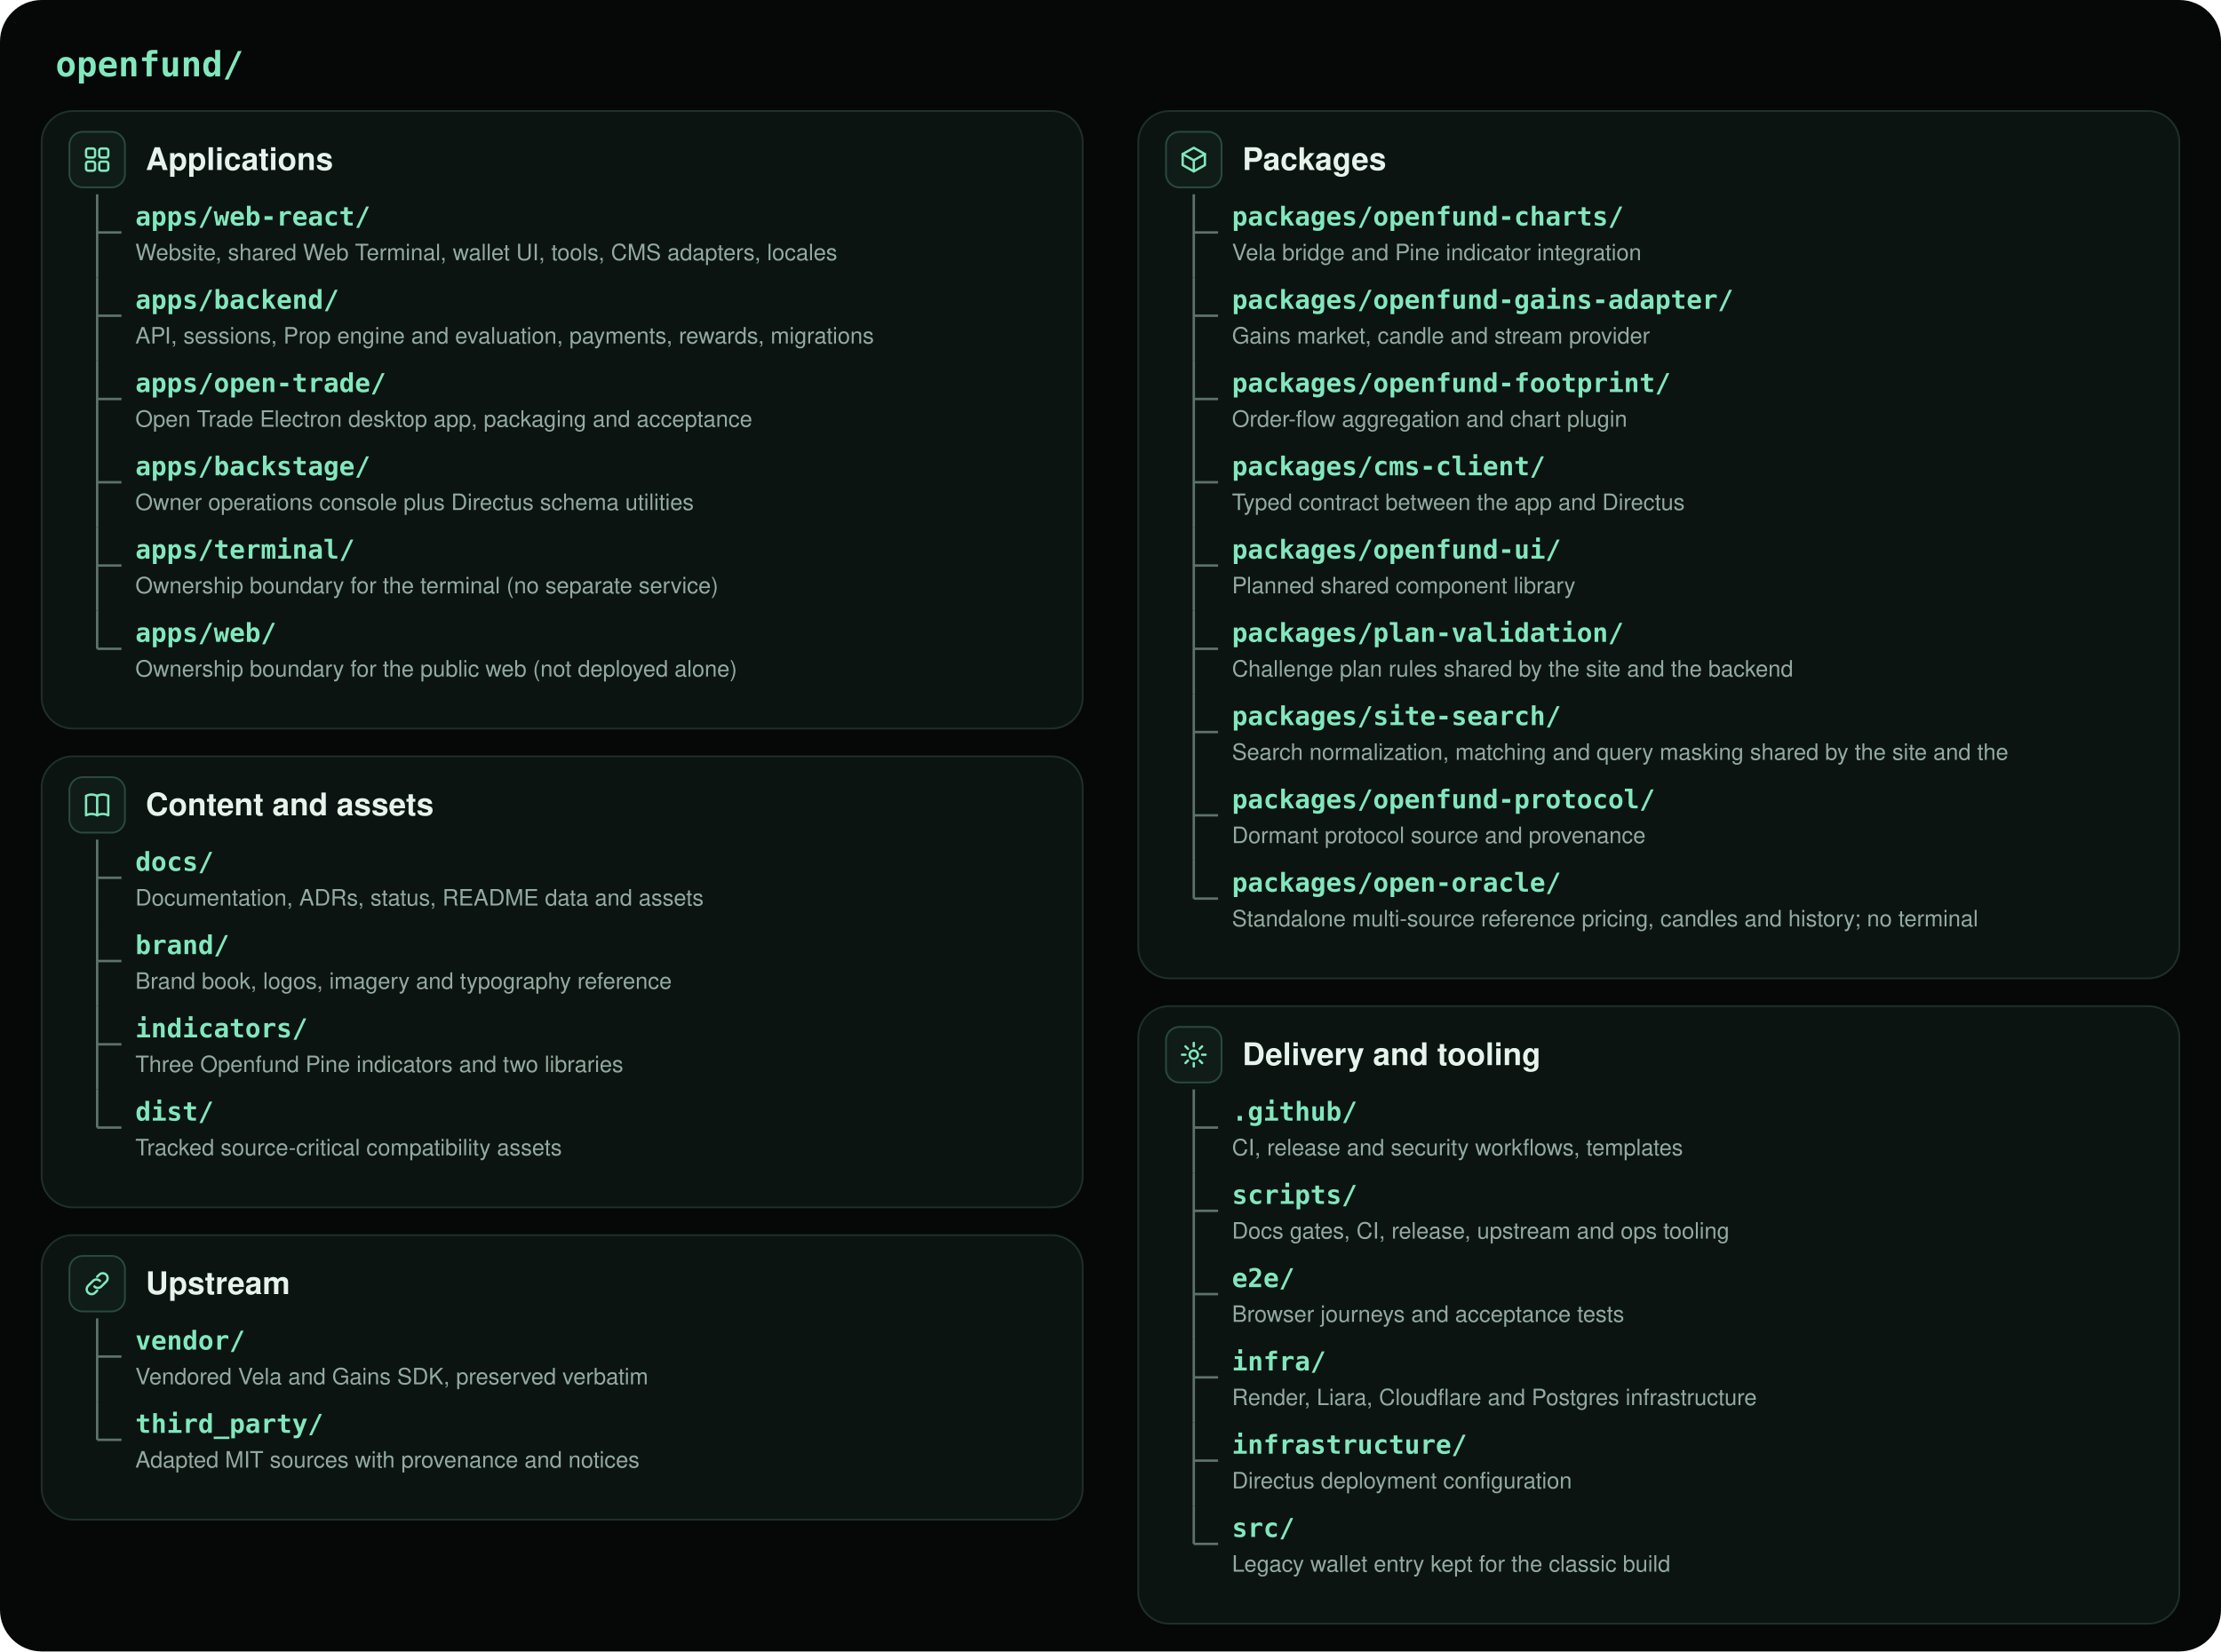
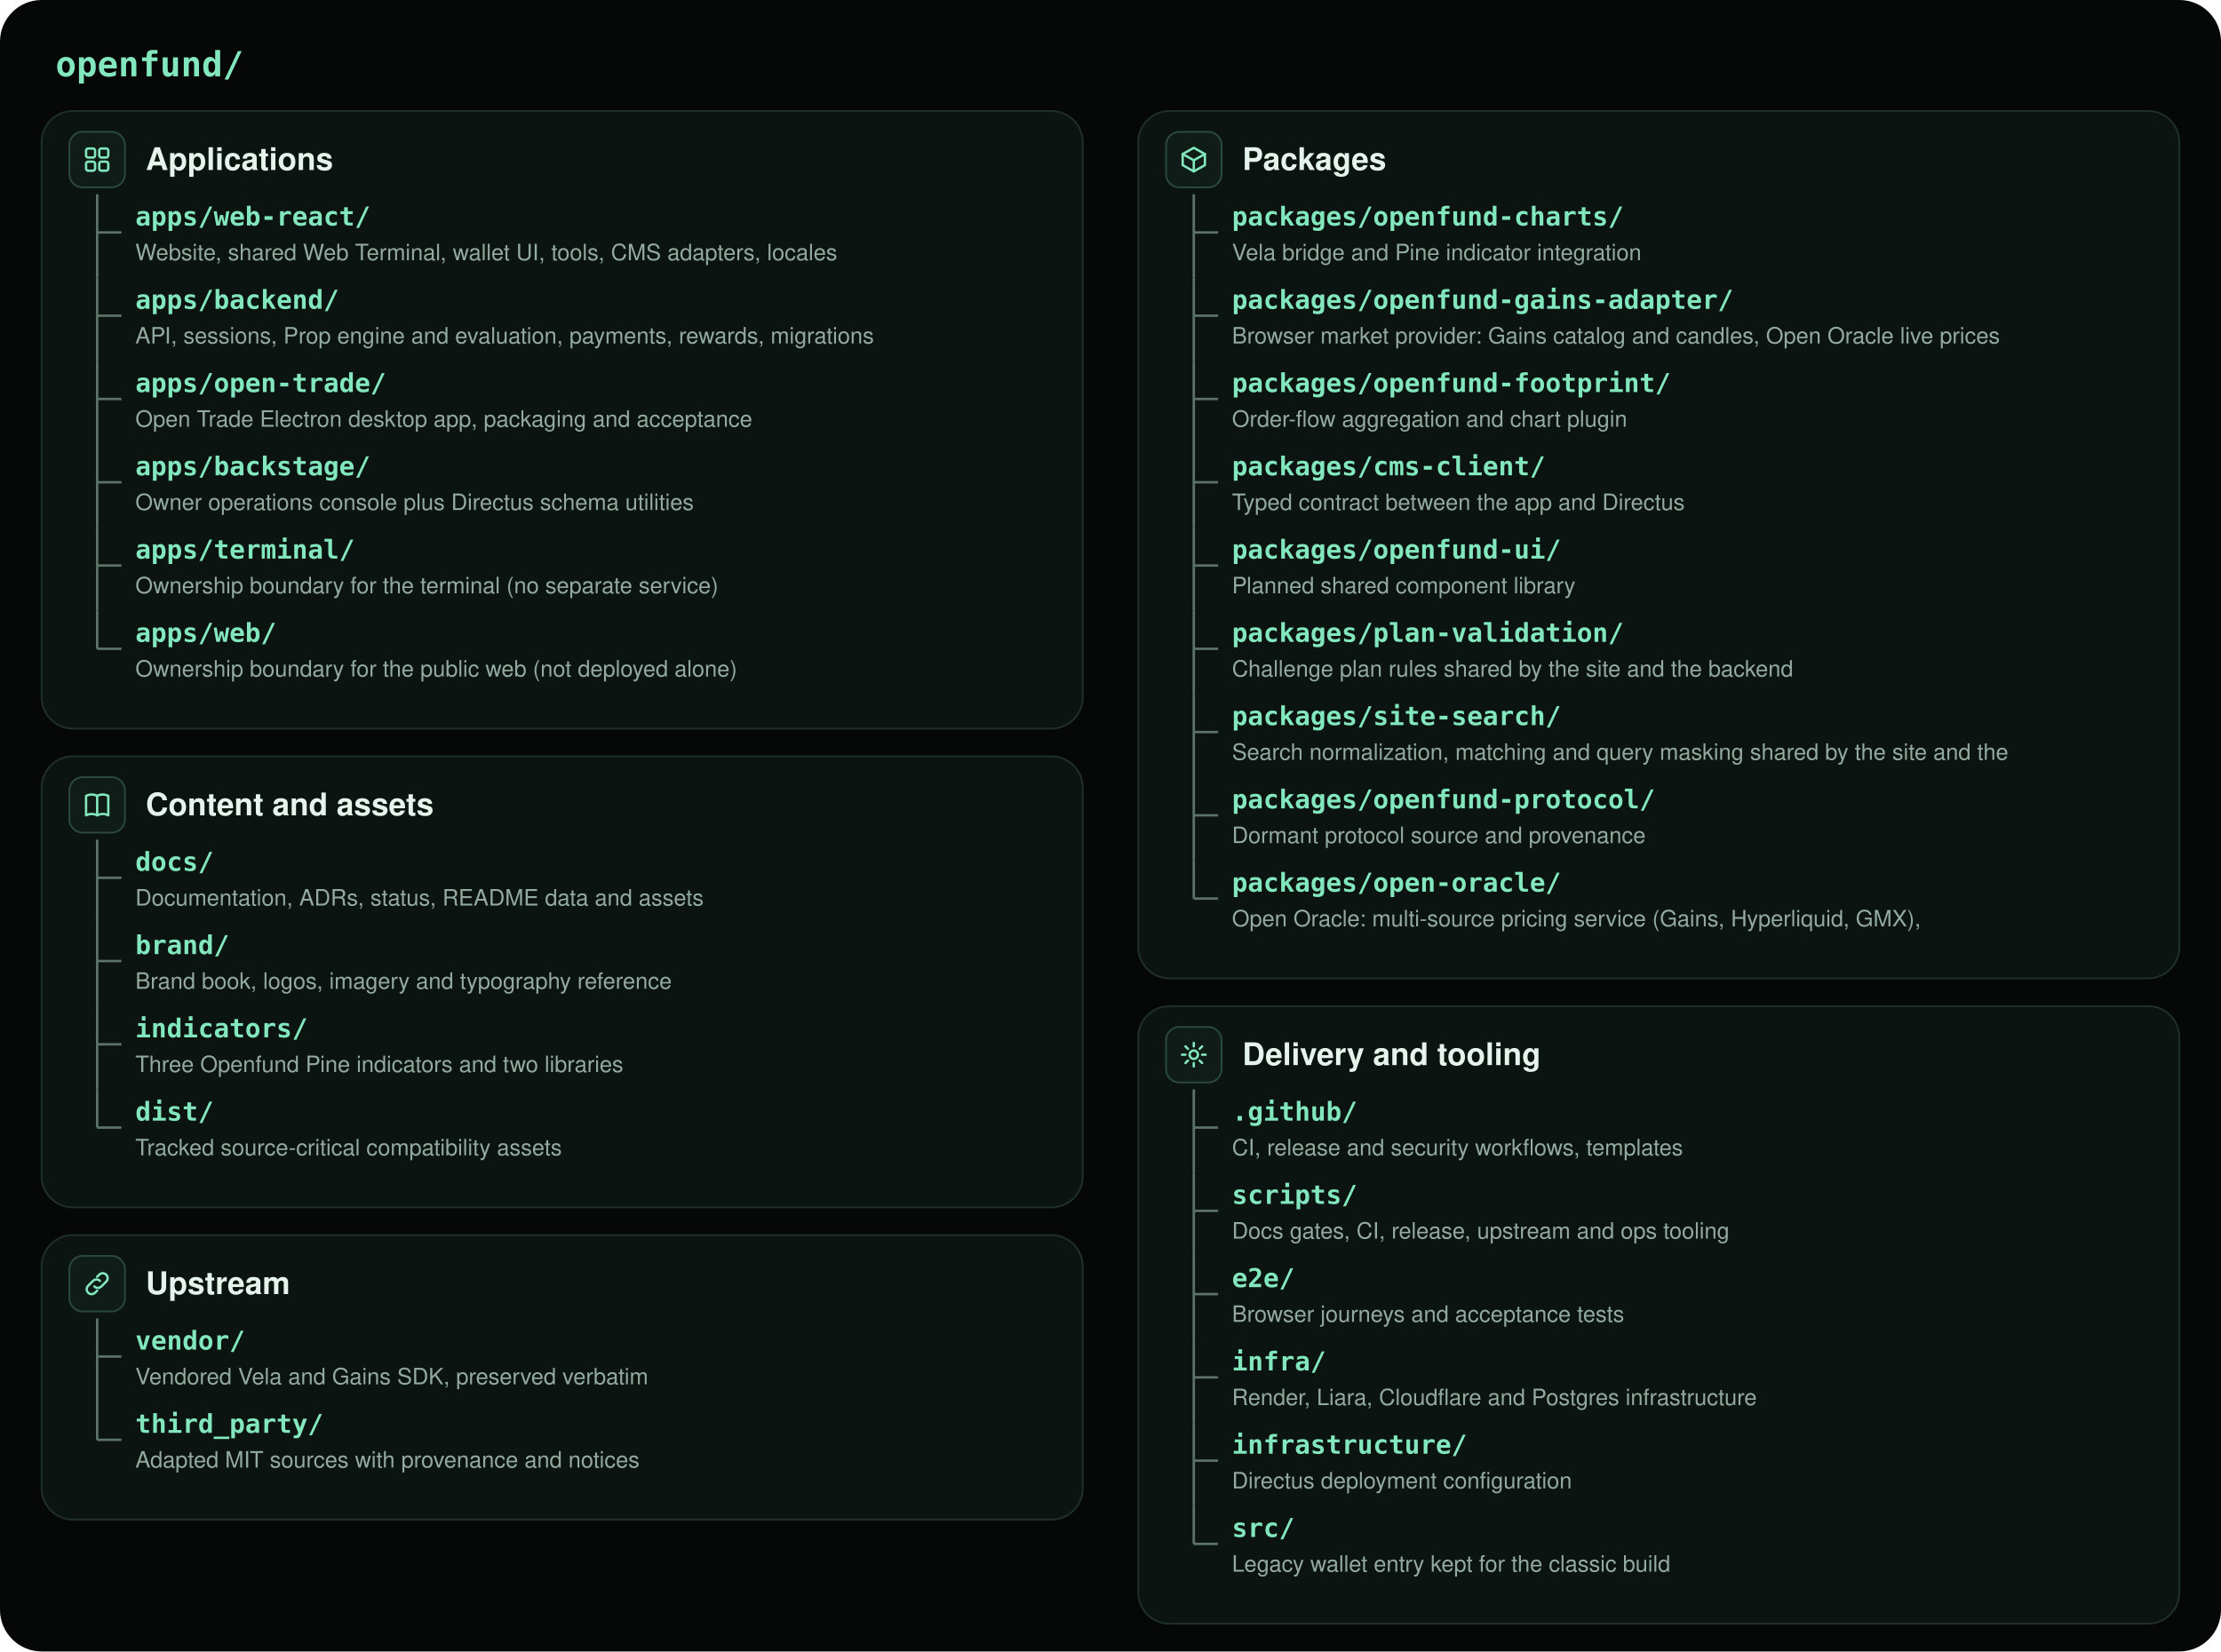
<svg xmlns="http://www.w3.org/2000/svg" width="1280" height="952" viewBox="0 0 1280 952" role="img" aria-labelledby="title">
  <g font-family="Ubuntu,Segoe UI,Helvetica,Arial,sans-serif">
    <rect width="1280" height="952" rx="24" fill="#060808" />
    <text x="32" y="44" font-size="20" fill="#82e7bd" font-weight="700" text-anchor="start" font-family="Ubuntu Mono,SFMono-Regular,Menlo,Consolas,monospace">openfund/</text>
    <rect x="24" y="64" width="600" height="356" rx="18" fill="#0c1412" stroke="#1f3029" />
    <rect x="40" y="76" width="32" height="32" rx="7.68" fill="#0f1c18" stroke="#2b4a3f" />
    <g transform="translate(46.4 82.4) scale(0.8)" fill="none" stroke="#82e7bd" stroke-width="1.7" stroke-linecap="round" stroke-linejoin="round">
      <rect x="4" y="4" width="6.5" height="6.5" rx="1.5" />
      <rect x="13.5" y="4" width="6.5" height="6.5" rx="1.5" />
      <rect x="4" y="13.5" width="6.5" height="6.5" rx="1.5" />
      <rect x="13.5" y="13.5" width="6.5" height="6.5" rx="1.5" />
    </g>
    <text x="84" y="98" font-size="18" fill="#e6f3ec" font-weight="700" text-anchor="start">Applications</text>
    <path d="M56 112v48M56 134h14" fill="none" stroke="#5d7369" stroke-width="1.4" />
    <text x="78" y="130" font-size="15" fill="#82e7bd" font-weight="700" text-anchor="start" font-family="Ubuntu Mono,SFMono-Regular,Menlo,Consolas,monospace">apps/web-react/</text>
    <text x="78" y="150" font-size="13" fill="#93aaa0" font-weight="400" text-anchor="start">Website, shared Web Terminal, wallet UI, tools, CMS adapters, locales</text>
    <path d="M56 160v48M56 182h14" fill="none" stroke="#5d7369" stroke-width="1.4" />
    <text x="78" y="178" font-size="15" fill="#82e7bd" font-weight="700" text-anchor="start" font-family="Ubuntu Mono,SFMono-Regular,Menlo,Consolas,monospace">apps/backend/</text>
    <text x="78" y="198" font-size="13" fill="#93aaa0" font-weight="400" text-anchor="start">API, sessions, Prop engine and evaluation, payments, rewards, migrations</text>
    <path d="M56 208v48M56 230h14" fill="none" stroke="#5d7369" stroke-width="1.4" />
    <text x="78" y="226" font-size="15" fill="#82e7bd" font-weight="700" text-anchor="start" font-family="Ubuntu Mono,SFMono-Regular,Menlo,Consolas,monospace">apps/open-trade/</text>
    <text x="78" y="246" font-size="13" fill="#93aaa0" font-weight="400" text-anchor="start">Open Trade Electron desktop app, packaging and acceptance</text>
    <path d="M56 256v48M56 278h14" fill="none" stroke="#5d7369" stroke-width="1.4" />
    <text x="78" y="274" font-size="15" fill="#82e7bd" font-weight="700" text-anchor="start" font-family="Ubuntu Mono,SFMono-Regular,Menlo,Consolas,monospace">apps/backstage/</text>
    <text x="78" y="294" font-size="13" fill="#93aaa0" font-weight="400" text-anchor="start">Owner operations console plus Directus schema utilities</text>
    <path d="M56 304v48M56 326h14" fill="none" stroke="#5d7369" stroke-width="1.4" />
    <text x="78" y="322" font-size="15" fill="#82e7bd" font-weight="700" text-anchor="start" font-family="Ubuntu Mono,SFMono-Regular,Menlo,Consolas,monospace">apps/terminal/</text>
    <text x="78" y="342" font-size="13" fill="#93aaa0" font-weight="400" text-anchor="start">Ownership boundary for the terminal (no separate service)</text>
    <path d="M56 352v22M56 374h14" fill="none" stroke="#5d7369" stroke-width="1.4" />
    <text x="78" y="370" font-size="15" fill="#82e7bd" font-weight="700" text-anchor="start" font-family="Ubuntu Mono,SFMono-Regular,Menlo,Consolas,monospace">apps/web/</text>
    <text x="78" y="390" font-size="13" fill="#93aaa0" font-weight="400" text-anchor="start">Ownership boundary for the public web (not deployed alone)</text>
    <rect x="24" y="436" width="600" height="260" rx="18" fill="#0c1412" stroke="#1f3029" />
    <rect x="40" y="448" width="32" height="32" rx="7.68" fill="#0f1c18" stroke="#2b4a3f" />
    <g transform="translate(46.4 454.4) scale(0.8)" fill="none" stroke="#82e7bd" stroke-width="1.7" stroke-linecap="round" stroke-linejoin="round">
      <path d="M4 5.5c2.7-1.3 5.3-1.3 8 0v14c-2.7-1.3-5.3-1.3-8 0Z" />
      <path d="M12 5.5c2.7-1.3 5.3-1.3 8 0v14c-2.7-1.3-5.3-1.3-8 0" />
    </g>
    <text x="84" y="470" font-size="18" fill="#e6f3ec" font-weight="700" text-anchor="start">Content and assets</text>
    <path d="M56 484v48M56 506h14" fill="none" stroke="#5d7369" stroke-width="1.4" />
    <text x="78" y="502" font-size="15" fill="#82e7bd" font-weight="700" text-anchor="start" font-family="Ubuntu Mono,SFMono-Regular,Menlo,Consolas,monospace">docs/</text>
    <text x="78" y="522" font-size="13" fill="#93aaa0" font-weight="400" text-anchor="start">Documentation, ADRs, status, README data and assets</text>
    <path d="M56 532v48M56 554h14" fill="none" stroke="#5d7369" stroke-width="1.4" />
    <text x="78" y="550" font-size="15" fill="#82e7bd" font-weight="700" text-anchor="start" font-family="Ubuntu Mono,SFMono-Regular,Menlo,Consolas,monospace">brand/</text>
    <text x="78" y="570" font-size="13" fill="#93aaa0" font-weight="400" text-anchor="start">Brand book, logos, imagery and typography reference</text>
    <path d="M56 580v48M56 602h14" fill="none" stroke="#5d7369" stroke-width="1.4" />
    <text x="78" y="598" font-size="15" fill="#82e7bd" font-weight="700" text-anchor="start" font-family="Ubuntu Mono,SFMono-Regular,Menlo,Consolas,monospace">indicators/</text>
    <text x="78" y="618" font-size="13" fill="#93aaa0" font-weight="400" text-anchor="start">Three Openfund Pine indicators and two libraries</text>
    <path d="M56 628v22M56 650h14" fill="none" stroke="#5d7369" stroke-width="1.4" />
    <text x="78" y="646" font-size="15" fill="#82e7bd" font-weight="700" text-anchor="start" font-family="Ubuntu Mono,SFMono-Regular,Menlo,Consolas,monospace">dist/</text>
    <text x="78" y="666" font-size="13" fill="#93aaa0" font-weight="400" text-anchor="start">Tracked source-critical compatibility assets</text>
    <rect x="24" y="712" width="600" height="164" rx="18" fill="#0c1412" stroke="#1f3029" />
    <rect x="40" y="724" width="32" height="32" rx="7.68" fill="#0f1c18" stroke="#2b4a3f" />
    <g transform="translate(46.4 730.4) scale(0.8)" fill="none" stroke="#82e7bd" stroke-width="1.7" stroke-linecap="round" stroke-linejoin="round">
      <path d="M10 14a3.5 3.5 0 0 0 5 0l3.5-3.5a3.5 3.5 0 0 0-5-5L12 7" />
      <path d="M14 10a3.5 3.5 0 0 0-5 0L5.5 13.5a3.5 3.5 0 0 0 5 5L12 17" />
    </g>
    <text x="84" y="746" font-size="18" fill="#e6f3ec" font-weight="700" text-anchor="start">Upstream</text>
    <path d="M56 760v48M56 782h14" fill="none" stroke="#5d7369" stroke-width="1.4" />
    <text x="78" y="778" font-size="15" fill="#82e7bd" font-weight="700" text-anchor="start" font-family="Ubuntu Mono,SFMono-Regular,Menlo,Consolas,monospace">vendor/</text>
    <text x="78" y="798" font-size="13" fill="#93aaa0" font-weight="400" text-anchor="start">Vendored Vela and Gains SDK, preserved verbatim</text>
    <path d="M56 808v22M56 830h14" fill="none" stroke="#5d7369" stroke-width="1.4" />
    <text x="78" y="826" font-size="15" fill="#82e7bd" font-weight="700" text-anchor="start" font-family="Ubuntu Mono,SFMono-Regular,Menlo,Consolas,monospace">third_party/</text>
    <text x="78" y="846" font-size="13" fill="#93aaa0" font-weight="400" text-anchor="start">Adapted MIT sources with provenance and notices</text>
    <rect x="656" y="64" width="600" height="500" rx="18" fill="#0c1412" stroke="#1f3029" />
    <rect x="672" y="76" width="32" height="32" rx="7.68" fill="#0f1c18" stroke="#2b4a3f" />
    <g transform="translate(678.4 82.4) scale(0.8)" fill="none" stroke="#82e7bd" stroke-width="1.7" stroke-linecap="round" stroke-linejoin="round">
      <path d="m12 3.5 8 4.5v8L12 20.5 4 16V8Z" />
      <path d="m4 8 8 4.5L20 8M12 12.5v8" />
    </g>
    <text x="716" y="98" font-size="18" fill="#e6f3ec" font-weight="700" text-anchor="start">Packages</text>
    <path d="M688 112v48M688 134h14" fill="none" stroke="#5d7369" stroke-width="1.4" />
    <text x="710" y="130" font-size="15" fill="#82e7bd" font-weight="700" text-anchor="start" font-family="Ubuntu Mono,SFMono-Regular,Menlo,Consolas,monospace">packages/openfund-charts/</text>
    <text x="710" y="150" font-size="13" fill="#93aaa0" font-weight="400" text-anchor="start">Vela bridge and Pine indicator integration</text>
    <path d="M688 160v48M688 182h14" fill="none" stroke="#5d7369" stroke-width="1.4" />
    <text x="710" y="178" font-size="15" fill="#82e7bd" font-weight="700" text-anchor="start" font-family="Ubuntu Mono,SFMono-Regular,Menlo,Consolas,monospace">packages/openfund-gains-adapter/</text>
-     <text x="710" y="198" font-size="13" fill="#93aaa0" font-weight="400" text-anchor="start">Gains market, candle and stream provider</text>
+     <text x="710" y="198" font-size="13" fill="#93aaa0" font-weight="400" text-anchor="start">Browser market provider: Gains catalog and candles, Open Oracle live prices</text>
    <path d="M688 208v48M688 230h14" fill="none" stroke="#5d7369" stroke-width="1.4" />
    <text x="710" y="226" font-size="15" fill="#82e7bd" font-weight="700" text-anchor="start" font-family="Ubuntu Mono,SFMono-Regular,Menlo,Consolas,monospace">packages/openfund-footprint/</text>
    <text x="710" y="246" font-size="13" fill="#93aaa0" font-weight="400" text-anchor="start">Order-flow aggregation and chart plugin</text>
    <path d="M688 256v48M688 278h14" fill="none" stroke="#5d7369" stroke-width="1.4" />
    <text x="710" y="274" font-size="15" fill="#82e7bd" font-weight="700" text-anchor="start" font-family="Ubuntu Mono,SFMono-Regular,Menlo,Consolas,monospace">packages/cms-client/</text>
    <text x="710" y="294" font-size="13" fill="#93aaa0" font-weight="400" text-anchor="start">Typed contract between the app and Directus</text>
    <path d="M688 304v48M688 326h14" fill="none" stroke="#5d7369" stroke-width="1.4" />
    <text x="710" y="322" font-size="15" fill="#82e7bd" font-weight="700" text-anchor="start" font-family="Ubuntu Mono,SFMono-Regular,Menlo,Consolas,monospace">packages/openfund-ui/</text>
    <text x="710" y="342" font-size="13" fill="#93aaa0" font-weight="400" text-anchor="start">Planned shared component library</text>
    <path d="M688 352v48M688 374h14" fill="none" stroke="#5d7369" stroke-width="1.4" />
    <text x="710" y="370" font-size="15" fill="#82e7bd" font-weight="700" text-anchor="start" font-family="Ubuntu Mono,SFMono-Regular,Menlo,Consolas,monospace">packages/plan-validation/</text>
    <text x="710" y="390" font-size="13" fill="#93aaa0" font-weight="400" text-anchor="start">Challenge plan rules shared by the site and the backend</text>
    <path d="M688 400v48M688 422h14" fill="none" stroke="#5d7369" stroke-width="1.4" />
    <text x="710" y="418" font-size="15" fill="#82e7bd" font-weight="700" text-anchor="start" font-family="Ubuntu Mono,SFMono-Regular,Menlo,Consolas,monospace">packages/site-search/</text>
    <text x="710" y="438" font-size="13" fill="#93aaa0" font-weight="400" text-anchor="start">Search normalization, matching and query masking shared by the site and the</text>
    <path d="M688 448v48M688 470h14" fill="none" stroke="#5d7369" stroke-width="1.4" />
    <text x="710" y="466" font-size="15" fill="#82e7bd" font-weight="700" text-anchor="start" font-family="Ubuntu Mono,SFMono-Regular,Menlo,Consolas,monospace">packages/openfund-protocol/</text>
    <text x="710" y="486" font-size="13" fill="#93aaa0" font-weight="400" text-anchor="start">Dormant protocol source and provenance</text>
    <path d="M688 496v22M688 518h14" fill="none" stroke="#5d7369" stroke-width="1.4" />
    <text x="710" y="514" font-size="15" fill="#82e7bd" font-weight="700" text-anchor="start" font-family="Ubuntu Mono,SFMono-Regular,Menlo,Consolas,monospace">packages/open-oracle/</text>
-     <text x="710" y="534" font-size="13" fill="#93aaa0" font-weight="400" text-anchor="start">Standalone multi-source reference pricing, candles and history; no terminal</text>
+     <text x="710" y="534" font-size="13" fill="#93aaa0" font-weight="400" text-anchor="start">Open Oracle: multi-source pricing service (Gains, Hyperliquid, GMX),</text>
    <rect x="656" y="580" width="600" height="356" rx="18" fill="#0c1412" stroke="#1f3029" />
    <rect x="672" y="592" width="32" height="32" rx="7.68" fill="#0f1c18" stroke="#2b4a3f" />
    <g transform="translate(678.4 598.4) scale(0.8)" fill="none" stroke="#82e7bd" stroke-width="1.7" stroke-linecap="round" stroke-linejoin="round">
      <circle cx="12" cy="12" r="3" />
      <path d="M12 3.5v2.5M12 18v2.5M3.5 12H6M18 12h2.5M6 6l1.8 1.8M16.2 16.2 18 18M6 18l1.8-1.8M16.2 7.8 18 6" />
    </g>
    <text x="716" y="614" font-size="18" fill="#e6f3ec" font-weight="700" text-anchor="start">Delivery and tooling</text>
    <path d="M688 628v48M688 650h14" fill="none" stroke="#5d7369" stroke-width="1.4" />
    <text x="710" y="646" font-size="15" fill="#82e7bd" font-weight="700" text-anchor="start" font-family="Ubuntu Mono,SFMono-Regular,Menlo,Consolas,monospace">.github/</text>
    <text x="710" y="666" font-size="13" fill="#93aaa0" font-weight="400" text-anchor="start">CI, release and security workflows, templates</text>
    <path d="M688 676v48M688 698h14" fill="none" stroke="#5d7369" stroke-width="1.4" />
    <text x="710" y="694" font-size="15" fill="#82e7bd" font-weight="700" text-anchor="start" font-family="Ubuntu Mono,SFMono-Regular,Menlo,Consolas,monospace">scripts/</text>
    <text x="710" y="714" font-size="13" fill="#93aaa0" font-weight="400" text-anchor="start">Docs gates, CI, release, upstream and ops tooling</text>
    <path d="M688 724v48M688 746h14" fill="none" stroke="#5d7369" stroke-width="1.4" />
    <text x="710" y="742" font-size="15" fill="#82e7bd" font-weight="700" text-anchor="start" font-family="Ubuntu Mono,SFMono-Regular,Menlo,Consolas,monospace">e2e/</text>
    <text x="710" y="762" font-size="13" fill="#93aaa0" font-weight="400" text-anchor="start">Browser journeys and acceptance tests</text>
    <path d="M688 772v48M688 794h14" fill="none" stroke="#5d7369" stroke-width="1.4" />
    <text x="710" y="790" font-size="15" fill="#82e7bd" font-weight="700" text-anchor="start" font-family="Ubuntu Mono,SFMono-Regular,Menlo,Consolas,monospace">infra/</text>
    <text x="710" y="810" font-size="13" fill="#93aaa0" font-weight="400" text-anchor="start">Render, Liara, Cloudflare and Postgres infrastructure</text>
    <path d="M688 820v48M688 842h14" fill="none" stroke="#5d7369" stroke-width="1.4" />
    <text x="710" y="838" font-size="15" fill="#82e7bd" font-weight="700" text-anchor="start" font-family="Ubuntu Mono,SFMono-Regular,Menlo,Consolas,monospace">infrastructure/</text>
    <text x="710" y="858" font-size="13" fill="#93aaa0" font-weight="400" text-anchor="start">Directus deployment configuration</text>
    <path d="M688 868v22M688 890h14" fill="none" stroke="#5d7369" stroke-width="1.4" />
    <text x="710" y="886" font-size="15" fill="#82e7bd" font-weight="700" text-anchor="start" font-family="Ubuntu Mono,SFMono-Regular,Menlo,Consolas,monospace">src/</text>
    <text x="710" y="906" font-size="13" fill="#93aaa0" font-weight="400" text-anchor="start">Legacy wallet entry kept for the classic build</text>
  </g>
</svg>
